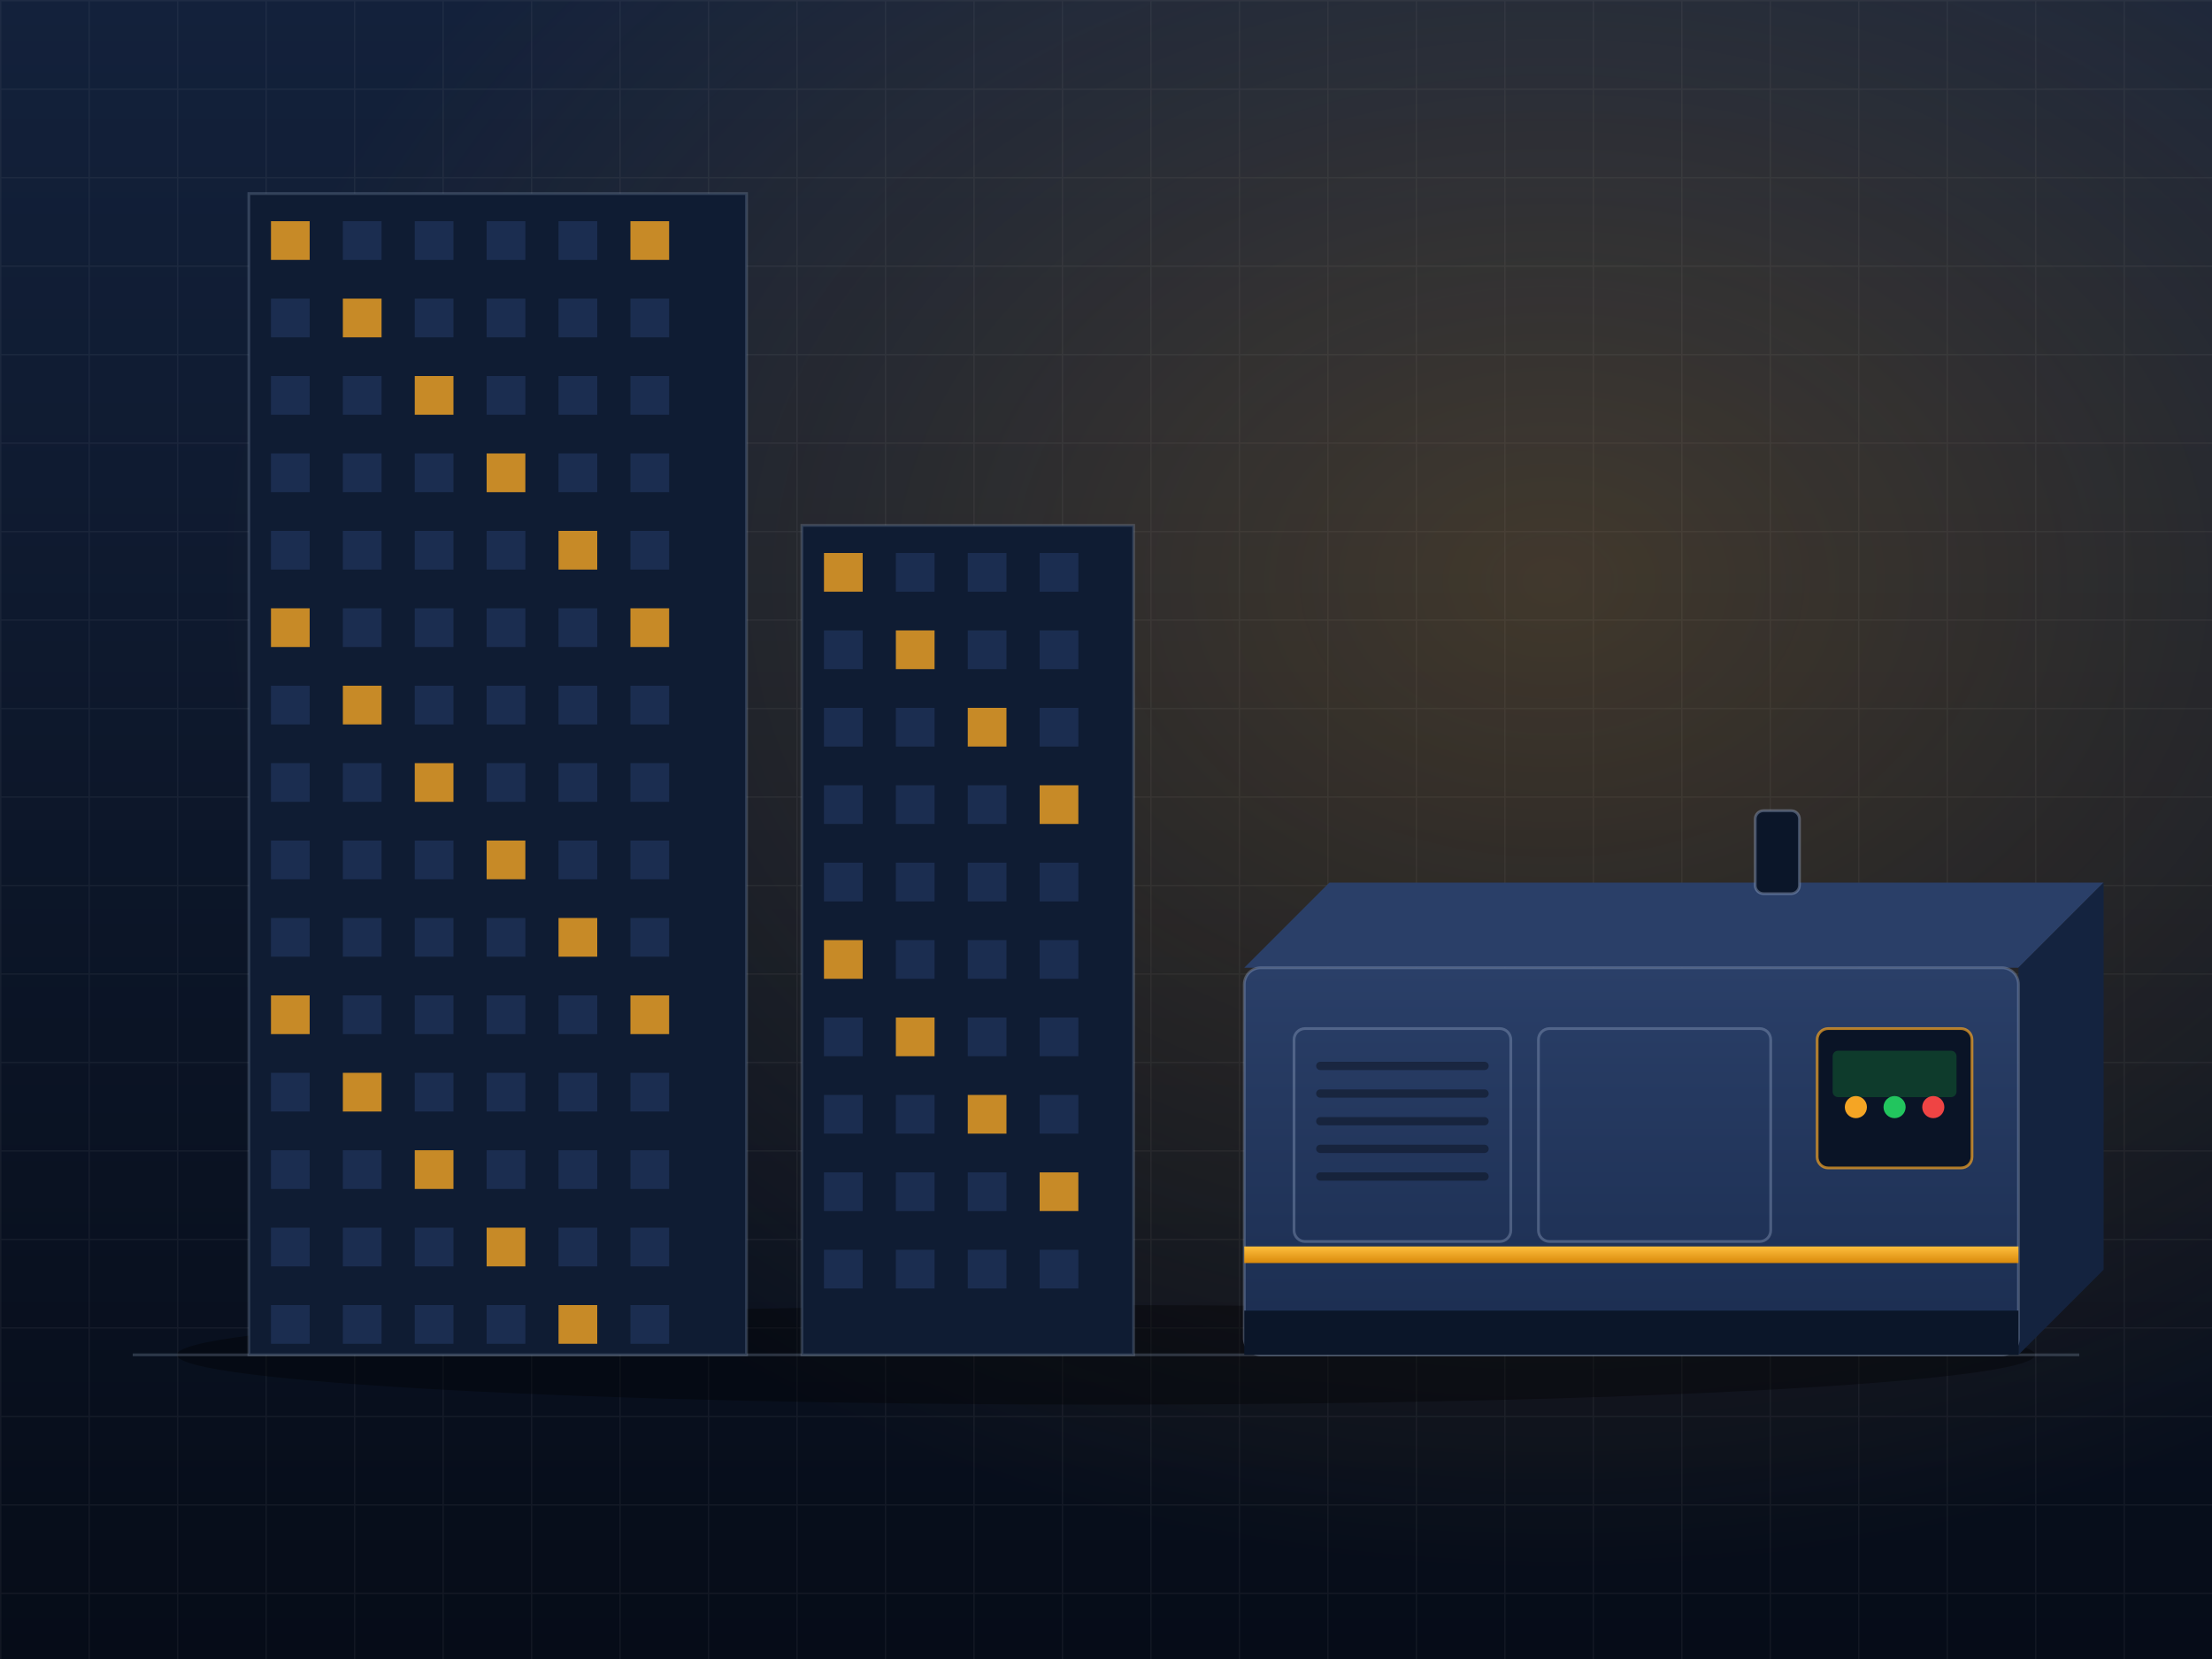
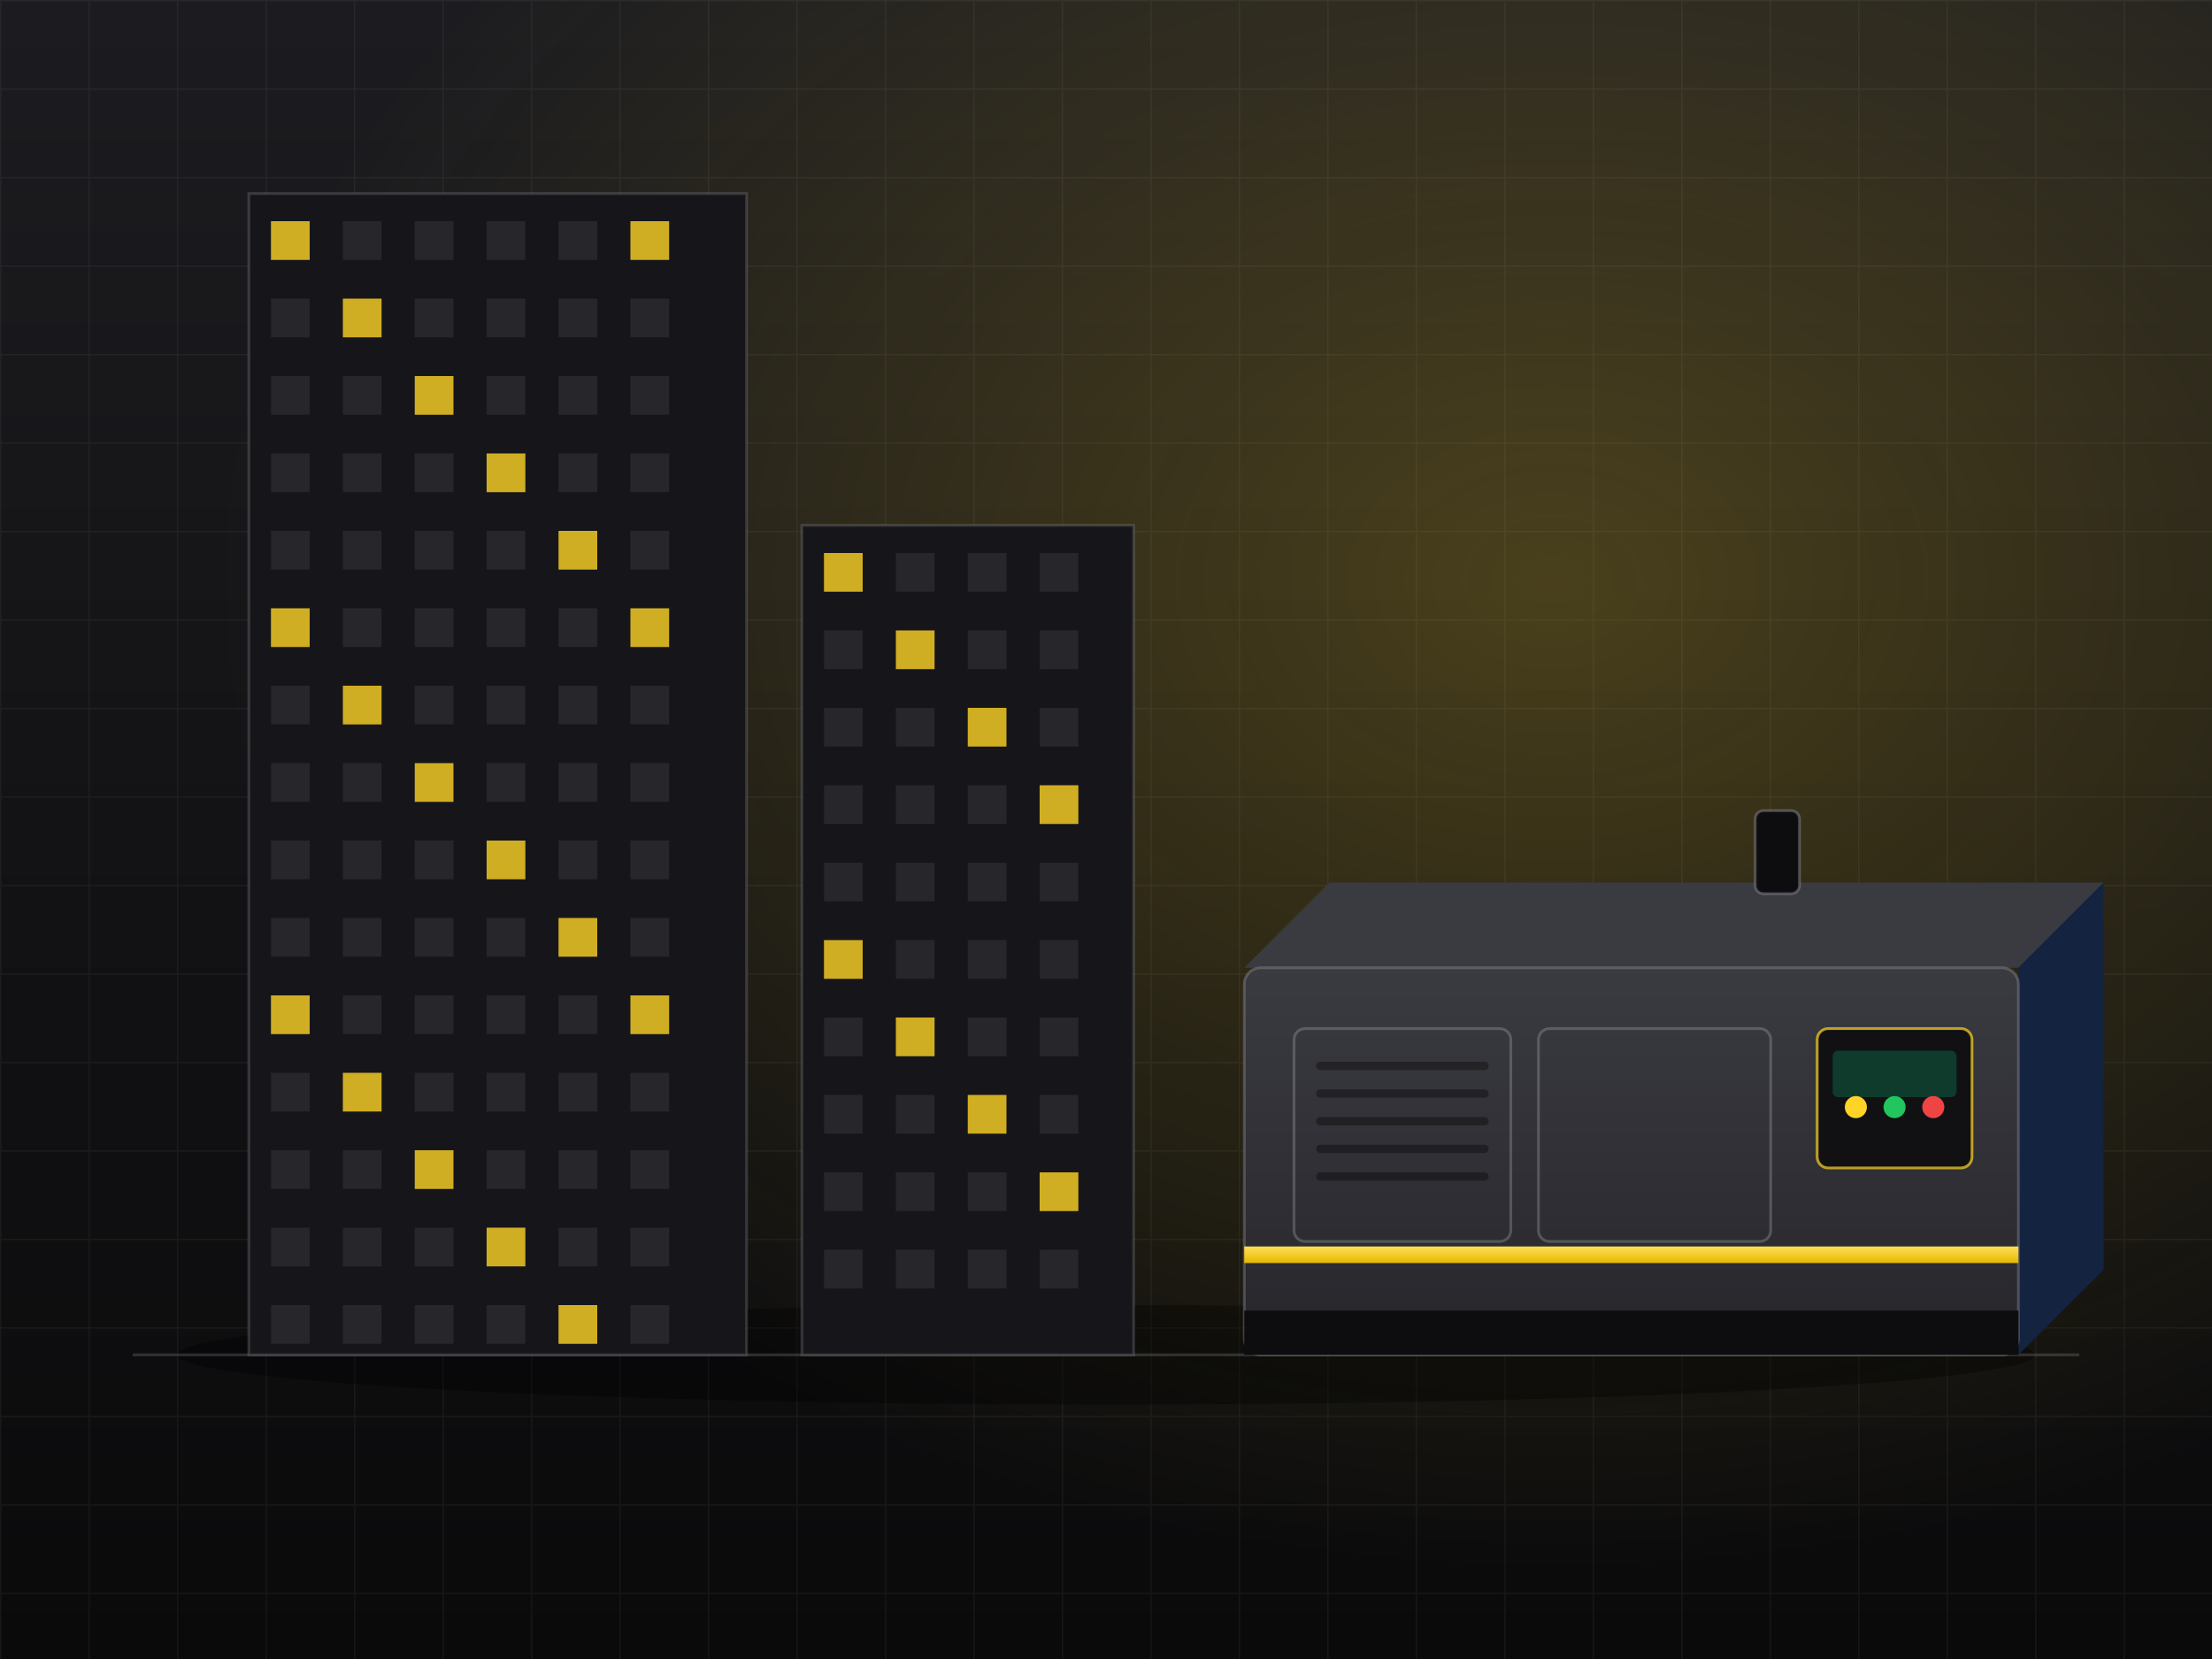
<svg xmlns="http://www.w3.org/2000/svg" viewBox="0 0 800 600" width="800" height="600">
  <defs>
    <linearGradient id="bg" x1="0" y1="0" x2="0" y2="1">
-       <stop offset="0" stop-color="#13213b" />
-       <stop offset="1" stop-color="#060c18" />
+       <stop offset="0" stop-color="#1c1c20" />
+       <stop offset="1" stop-color="#0a0a0b" />
    </linearGradient>
    <radialGradient id="gl" cx="0.7" cy="0.35" r="0.6">
-       <stop offset="0" stop-color="#f5a524" stop-opacity=".22" />
-       <stop offset="1" stop-color="#f5a524" stop-opacity="0" />
+       <stop offset="0" stop-color="#ffd426" stop-opacity=".22" />
+       <stop offset="1" stop-color="#ffd426" stop-opacity="0" />
    </radialGradient>
    <pattern id="grid" width="32" height="32" patternUnits="userSpaceOnUse">
      <path d="M32 0H0V32" fill="none" stroke="#fff" stroke-opacity=".05" />
    </pattern>
    <linearGradient id="steel" x1="0" y1="0" x2="0" y2="1">
-       <stop offset="0" stop-color="#2a3f68" />
-       <stop offset="1" stop-color="#1b2d50" />
+       <stop offset="0" stop-color="#3a3a41" />
+       <stop offset="1" stop-color="#26262b" />
    </linearGradient>
    <linearGradient id="amber" x1="0" y1="0" x2="0" y2="1">
-       <stop offset="0" stop-color="#ffbe3d" />
-       <stop offset="1" stop-color="#d98a0b" />
+       <stop offset="0" stop-color="#ffdf58" />
+       <stop offset="1" stop-color="#e6b800" />
    </linearGradient>
  </defs>
  <rect width="800" height="600" fill="url(#bg)" />
  <rect width="800" height="600" fill="url(#grid)" />
  <rect width="800" height="600" fill="url(#gl)" />
  <ellipse cx="400.0" cy="490" rx="336.0" ry="18" fill="#000" opacity=".35" />
-   <line x1="48.0" x2="752.0" y1="490" y2="490" stroke="#9fb0cf" stroke-opacity=".25" />
-   <rect x="90" y="70" width="180" height="420" fill="#0f1c33" stroke="#9fb0cf" stroke-opacity=".25" />
-   <rect x="98" y="80" width="14" height="14" fill="#f5a524" opacity="0.8" />
-   <rect x="124" y="80" width="14" height="14" fill="#1b2d50" opacity="1" />
-   <rect x="150" y="80" width="14" height="14" fill="#1b2d50" opacity="1" />
-   <rect x="176" y="80" width="14" height="14" fill="#1b2d50" opacity="1" />
-   <rect x="202" y="80" width="14" height="14" fill="#1b2d50" opacity="1" />
-   <rect x="228" y="80" width="14" height="14" fill="#f5a524" opacity="0.8" />
-   <rect x="98" y="108" width="14" height="14" fill="#1b2d50" opacity="1" />
-   <rect x="124" y="108" width="14" height="14" fill="#f5a524" opacity="0.8" />
-   <rect x="150" y="108" width="14" height="14" fill="#1b2d50" opacity="1" />
-   <rect x="176" y="108" width="14" height="14" fill="#1b2d50" opacity="1" />
-   <rect x="202" y="108" width="14" height="14" fill="#1b2d50" opacity="1" />
-   <rect x="228" y="108" width="14" height="14" fill="#1b2d50" opacity="1" />
-   <rect x="98" y="136" width="14" height="14" fill="#1b2d50" opacity="1" />
-   <rect x="124" y="136" width="14" height="14" fill="#1b2d50" opacity="1" />
-   <rect x="150" y="136" width="14" height="14" fill="#f5a524" opacity="0.8" />
-   <rect x="176" y="136" width="14" height="14" fill="#1b2d50" opacity="1" />
-   <rect x="202" y="136" width="14" height="14" fill="#1b2d50" opacity="1" />
-   <rect x="228" y="136" width="14" height="14" fill="#1b2d50" opacity="1" />
-   <rect x="98" y="164" width="14" height="14" fill="#1b2d50" opacity="1" />
-   <rect x="124" y="164" width="14" height="14" fill="#1b2d50" opacity="1" />
-   <rect x="150" y="164" width="14" height="14" fill="#1b2d50" opacity="1" />
-   <rect x="176" y="164" width="14" height="14" fill="#f5a524" opacity="0.8" />
-   <rect x="202" y="164" width="14" height="14" fill="#1b2d50" opacity="1" />
-   <rect x="228" y="164" width="14" height="14" fill="#1b2d50" opacity="1" />
-   <rect x="98" y="192" width="14" height="14" fill="#1b2d50" opacity="1" />
-   <rect x="124" y="192" width="14" height="14" fill="#1b2d50" opacity="1" />
-   <rect x="150" y="192" width="14" height="14" fill="#1b2d50" opacity="1" />
-   <rect x="176" y="192" width="14" height="14" fill="#1b2d50" opacity="1" />
-   <rect x="202" y="192" width="14" height="14" fill="#f5a524" opacity="0.8" />
-   <rect x="228" y="192" width="14" height="14" fill="#1b2d50" opacity="1" />
-   <rect x="98" y="220" width="14" height="14" fill="#f5a524" opacity="0.8" />
-   <rect x="124" y="220" width="14" height="14" fill="#1b2d50" opacity="1" />
-   <rect x="150" y="220" width="14" height="14" fill="#1b2d50" opacity="1" />
-   <rect x="176" y="220" width="14" height="14" fill="#1b2d50" opacity="1" />
-   <rect x="202" y="220" width="14" height="14" fill="#1b2d50" opacity="1" />
-   <rect x="228" y="220" width="14" height="14" fill="#f5a524" opacity="0.8" />
-   <rect x="98" y="248" width="14" height="14" fill="#1b2d50" opacity="1" />
-   <rect x="124" y="248" width="14" height="14" fill="#f5a524" opacity="0.8" />
-   <rect x="150" y="248" width="14" height="14" fill="#1b2d50" opacity="1" />
-   <rect x="176" y="248" width="14" height="14" fill="#1b2d50" opacity="1" />
-   <rect x="202" y="248" width="14" height="14" fill="#1b2d50" opacity="1" />
-   <rect x="228" y="248" width="14" height="14" fill="#1b2d50" opacity="1" />
-   <rect x="98" y="276" width="14" height="14" fill="#1b2d50" opacity="1" />
-   <rect x="124" y="276" width="14" height="14" fill="#1b2d50" opacity="1" />
-   <rect x="150" y="276" width="14" height="14" fill="#f5a524" opacity="0.8" />
-   <rect x="176" y="276" width="14" height="14" fill="#1b2d50" opacity="1" />
-   <rect x="202" y="276" width="14" height="14" fill="#1b2d50" opacity="1" />
-   <rect x="228" y="276" width="14" height="14" fill="#1b2d50" opacity="1" />
-   <rect x="98" y="304" width="14" height="14" fill="#1b2d50" opacity="1" />
-   <rect x="124" y="304" width="14" height="14" fill="#1b2d50" opacity="1" />
-   <rect x="150" y="304" width="14" height="14" fill="#1b2d50" opacity="1" />
-   <rect x="176" y="304" width="14" height="14" fill="#f5a524" opacity="0.8" />
-   <rect x="202" y="304" width="14" height="14" fill="#1b2d50" opacity="1" />
-   <rect x="228" y="304" width="14" height="14" fill="#1b2d50" opacity="1" />
-   <rect x="98" y="332" width="14" height="14" fill="#1b2d50" opacity="1" />
-   <rect x="124" y="332" width="14" height="14" fill="#1b2d50" opacity="1" />
-   <rect x="150" y="332" width="14" height="14" fill="#1b2d50" opacity="1" />
-   <rect x="176" y="332" width="14" height="14" fill="#1b2d50" opacity="1" />
-   <rect x="202" y="332" width="14" height="14" fill="#f5a524" opacity="0.8" />
-   <rect x="228" y="332" width="14" height="14" fill="#1b2d50" opacity="1" />
-   <rect x="98" y="360" width="14" height="14" fill="#f5a524" opacity="0.8" />
-   <rect x="124" y="360" width="14" height="14" fill="#1b2d50" opacity="1" />
-   <rect x="150" y="360" width="14" height="14" fill="#1b2d50" opacity="1" />
-   <rect x="176" y="360" width="14" height="14" fill="#1b2d50" opacity="1" />
-   <rect x="202" y="360" width="14" height="14" fill="#1b2d50" opacity="1" />
-   <rect x="228" y="360" width="14" height="14" fill="#f5a524" opacity="0.8" />
-   <rect x="98" y="388" width="14" height="14" fill="#1b2d50" opacity="1" />
-   <rect x="124" y="388" width="14" height="14" fill="#f5a524" opacity="0.8" />
-   <rect x="150" y="388" width="14" height="14" fill="#1b2d50" opacity="1" />
-   <rect x="176" y="388" width="14" height="14" fill="#1b2d50" opacity="1" />
-   <rect x="202" y="388" width="14" height="14" fill="#1b2d50" opacity="1" />
-   <rect x="228" y="388" width="14" height="14" fill="#1b2d50" opacity="1" />
-   <rect x="98" y="416" width="14" height="14" fill="#1b2d50" opacity="1" />
-   <rect x="124" y="416" width="14" height="14" fill="#1b2d50" opacity="1" />
-   <rect x="150" y="416" width="14" height="14" fill="#f5a524" opacity="0.8" />
-   <rect x="176" y="416" width="14" height="14" fill="#1b2d50" opacity="1" />
-   <rect x="202" y="416" width="14" height="14" fill="#1b2d50" opacity="1" />
-   <rect x="228" y="416" width="14" height="14" fill="#1b2d50" opacity="1" />
-   <rect x="98" y="444" width="14" height="14" fill="#1b2d50" opacity="1" />
-   <rect x="124" y="444" width="14" height="14" fill="#1b2d50" opacity="1" />
-   <rect x="150" y="444" width="14" height="14" fill="#1b2d50" opacity="1" />
-   <rect x="176" y="444" width="14" height="14" fill="#f5a524" opacity="0.8" />
-   <rect x="202" y="444" width="14" height="14" fill="#1b2d50" opacity="1" />
-   <rect x="228" y="444" width="14" height="14" fill="#1b2d50" opacity="1" />
-   <rect x="98" y="472" width="14" height="14" fill="#1b2d50" opacity="1" />
-   <rect x="124" y="472" width="14" height="14" fill="#1b2d50" opacity="1" />
-   <rect x="150" y="472" width="14" height="14" fill="#1b2d50" opacity="1" />
-   <rect x="176" y="472" width="14" height="14" fill="#1b2d50" opacity="1" />
-   <rect x="202" y="472" width="14" height="14" fill="#f5a524" opacity="0.8" />
-   <rect x="228" y="472" width="14" height="14" fill="#1b2d50" opacity="1" />
-   <rect x="290" y="190" width="120" height="300" fill="#0f1c33" stroke="#9fb0cf" stroke-opacity=".25" />
-   <rect x="298" y="200" width="14" height="14" fill="#f5a524" opacity="0.8" />
-   <rect x="324" y="200" width="14" height="14" fill="#1b2d50" opacity="1" />
-   <rect x="350" y="200" width="14" height="14" fill="#1b2d50" opacity="1" />
-   <rect x="376" y="200" width="14" height="14" fill="#1b2d50" opacity="1" />
-   <rect x="298" y="228" width="14" height="14" fill="#1b2d50" opacity="1" />
-   <rect x="324" y="228" width="14" height="14" fill="#f5a524" opacity="0.8" />
-   <rect x="350" y="228" width="14" height="14" fill="#1b2d50" opacity="1" />
-   <rect x="376" y="228" width="14" height="14" fill="#1b2d50" opacity="1" />
-   <rect x="298" y="256" width="14" height="14" fill="#1b2d50" opacity="1" />
-   <rect x="324" y="256" width="14" height="14" fill="#1b2d50" opacity="1" />
-   <rect x="350" y="256" width="14" height="14" fill="#f5a524" opacity="0.8" />
-   <rect x="376" y="256" width="14" height="14" fill="#1b2d50" opacity="1" />
-   <rect x="298" y="284" width="14" height="14" fill="#1b2d50" opacity="1" />
-   <rect x="324" y="284" width="14" height="14" fill="#1b2d50" opacity="1" />
-   <rect x="350" y="284" width="14" height="14" fill="#1b2d50" opacity="1" />
-   <rect x="376" y="284" width="14" height="14" fill="#f5a524" opacity="0.8" />
-   <rect x="298" y="312" width="14" height="14" fill="#1b2d50" opacity="1" />
-   <rect x="324" y="312" width="14" height="14" fill="#1b2d50" opacity="1" />
-   <rect x="350" y="312" width="14" height="14" fill="#1b2d50" opacity="1" />
-   <rect x="376" y="312" width="14" height="14" fill="#1b2d50" opacity="1" />
-   <rect x="298" y="340" width="14" height="14" fill="#f5a524" opacity="0.8" />
-   <rect x="324" y="340" width="14" height="14" fill="#1b2d50" opacity="1" />
-   <rect x="350" y="340" width="14" height="14" fill="#1b2d50" opacity="1" />
-   <rect x="376" y="340" width="14" height="14" fill="#1b2d50" opacity="1" />
-   <rect x="298" y="368" width="14" height="14" fill="#1b2d50" opacity="1" />
-   <rect x="324" y="368" width="14" height="14" fill="#f5a524" opacity="0.8" />
-   <rect x="350" y="368" width="14" height="14" fill="#1b2d50" opacity="1" />
-   <rect x="376" y="368" width="14" height="14" fill="#1b2d50" opacity="1" />
-   <rect x="298" y="396" width="14" height="14" fill="#1b2d50" opacity="1" />
-   <rect x="324" y="396" width="14" height="14" fill="#1b2d50" opacity="1" />
-   <rect x="350" y="396" width="14" height="14" fill="#f5a524" opacity="0.8" />
-   <rect x="376" y="396" width="14" height="14" fill="#1b2d50" opacity="1" />
-   <rect x="298" y="424" width="14" height="14" fill="#1b2d50" opacity="1" />
-   <rect x="324" y="424" width="14" height="14" fill="#1b2d50" opacity="1" />
-   <rect x="350" y="424" width="14" height="14" fill="#1b2d50" opacity="1" />
-   <rect x="376" y="424" width="14" height="14" fill="#f5a524" opacity="0.8" />
-   <rect x="298" y="452" width="14" height="14" fill="#1b2d50" opacity="1" />
-   <rect x="324" y="452" width="14" height="14" fill="#1b2d50" opacity="1" />
-   <rect x="350" y="452" width="14" height="14" fill="#1b2d50" opacity="1" />
-   <rect x="376" y="452" width="14" height="14" fill="#1b2d50" opacity="1" />
+   <line x1="48.0" x2="752.0" y1="490" y2="490" stroke="#a1a1aa" stroke-opacity=".25" />
+   <rect x="90" y="70" width="180" height="420" fill="#16161a" stroke="#a1a1aa" stroke-opacity=".25" />
+   <rect x="98" y="80" width="14" height="14" fill="#ffd426" opacity="0.8" />
+   <rect x="124" y="80" width="14" height="14" fill="#26262b" opacity="1" />
+   <rect x="150" y="80" width="14" height="14" fill="#26262b" opacity="1" />
+   <rect x="176" y="80" width="14" height="14" fill="#26262b" opacity="1" />
+   <rect x="202" y="80" width="14" height="14" fill="#26262b" opacity="1" />
+   <rect x="228" y="80" width="14" height="14" fill="#ffd426" opacity="0.8" />
+   <rect x="98" y="108" width="14" height="14" fill="#26262b" opacity="1" />
+   <rect x="124" y="108" width="14" height="14" fill="#ffd426" opacity="0.8" />
+   <rect x="150" y="108" width="14" height="14" fill="#26262b" opacity="1" />
+   <rect x="176" y="108" width="14" height="14" fill="#26262b" opacity="1" />
+   <rect x="202" y="108" width="14" height="14" fill="#26262b" opacity="1" />
+   <rect x="228" y="108" width="14" height="14" fill="#26262b" opacity="1" />
+   <rect x="98" y="136" width="14" height="14" fill="#26262b" opacity="1" />
+   <rect x="124" y="136" width="14" height="14" fill="#26262b" opacity="1" />
+   <rect x="150" y="136" width="14" height="14" fill="#ffd426" opacity="0.8" />
+   <rect x="176" y="136" width="14" height="14" fill="#26262b" opacity="1" />
+   <rect x="202" y="136" width="14" height="14" fill="#26262b" opacity="1" />
+   <rect x="228" y="136" width="14" height="14" fill="#26262b" opacity="1" />
+   <rect x="98" y="164" width="14" height="14" fill="#26262b" opacity="1" />
+   <rect x="124" y="164" width="14" height="14" fill="#26262b" opacity="1" />
+   <rect x="150" y="164" width="14" height="14" fill="#26262b" opacity="1" />
+   <rect x="176" y="164" width="14" height="14" fill="#ffd426" opacity="0.8" />
+   <rect x="202" y="164" width="14" height="14" fill="#26262b" opacity="1" />
+   <rect x="228" y="164" width="14" height="14" fill="#26262b" opacity="1" />
+   <rect x="98" y="192" width="14" height="14" fill="#26262b" opacity="1" />
+   <rect x="124" y="192" width="14" height="14" fill="#26262b" opacity="1" />
+   <rect x="150" y="192" width="14" height="14" fill="#26262b" opacity="1" />
+   <rect x="176" y="192" width="14" height="14" fill="#26262b" opacity="1" />
+   <rect x="202" y="192" width="14" height="14" fill="#ffd426" opacity="0.8" />
+   <rect x="228" y="192" width="14" height="14" fill="#26262b" opacity="1" />
+   <rect x="98" y="220" width="14" height="14" fill="#ffd426" opacity="0.8" />
+   <rect x="124" y="220" width="14" height="14" fill="#26262b" opacity="1" />
+   <rect x="150" y="220" width="14" height="14" fill="#26262b" opacity="1" />
+   <rect x="176" y="220" width="14" height="14" fill="#26262b" opacity="1" />
+   <rect x="202" y="220" width="14" height="14" fill="#26262b" opacity="1" />
+   <rect x="228" y="220" width="14" height="14" fill="#ffd426" opacity="0.8" />
+   <rect x="98" y="248" width="14" height="14" fill="#26262b" opacity="1" />
+   <rect x="124" y="248" width="14" height="14" fill="#ffd426" opacity="0.8" />
+   <rect x="150" y="248" width="14" height="14" fill="#26262b" opacity="1" />
+   <rect x="176" y="248" width="14" height="14" fill="#26262b" opacity="1" />
+   <rect x="202" y="248" width="14" height="14" fill="#26262b" opacity="1" />
+   <rect x="228" y="248" width="14" height="14" fill="#26262b" opacity="1" />
+   <rect x="98" y="276" width="14" height="14" fill="#26262b" opacity="1" />
+   <rect x="124" y="276" width="14" height="14" fill="#26262b" opacity="1" />
+   <rect x="150" y="276" width="14" height="14" fill="#ffd426" opacity="0.8" />
+   <rect x="176" y="276" width="14" height="14" fill="#26262b" opacity="1" />
+   <rect x="202" y="276" width="14" height="14" fill="#26262b" opacity="1" />
+   <rect x="228" y="276" width="14" height="14" fill="#26262b" opacity="1" />
+   <rect x="98" y="304" width="14" height="14" fill="#26262b" opacity="1" />
+   <rect x="124" y="304" width="14" height="14" fill="#26262b" opacity="1" />
+   <rect x="150" y="304" width="14" height="14" fill="#26262b" opacity="1" />
+   <rect x="176" y="304" width="14" height="14" fill="#ffd426" opacity="0.8" />
+   <rect x="202" y="304" width="14" height="14" fill="#26262b" opacity="1" />
+   <rect x="228" y="304" width="14" height="14" fill="#26262b" opacity="1" />
+   <rect x="98" y="332" width="14" height="14" fill="#26262b" opacity="1" />
+   <rect x="124" y="332" width="14" height="14" fill="#26262b" opacity="1" />
+   <rect x="150" y="332" width="14" height="14" fill="#26262b" opacity="1" />
+   <rect x="176" y="332" width="14" height="14" fill="#26262b" opacity="1" />
+   <rect x="202" y="332" width="14" height="14" fill="#ffd426" opacity="0.8" />
+   <rect x="228" y="332" width="14" height="14" fill="#26262b" opacity="1" />
+   <rect x="98" y="360" width="14" height="14" fill="#ffd426" opacity="0.8" />
+   <rect x="124" y="360" width="14" height="14" fill="#26262b" opacity="1" />
+   <rect x="150" y="360" width="14" height="14" fill="#26262b" opacity="1" />
+   <rect x="176" y="360" width="14" height="14" fill="#26262b" opacity="1" />
+   <rect x="202" y="360" width="14" height="14" fill="#26262b" opacity="1" />
+   <rect x="228" y="360" width="14" height="14" fill="#ffd426" opacity="0.8" />
+   <rect x="98" y="388" width="14" height="14" fill="#26262b" opacity="1" />
+   <rect x="124" y="388" width="14" height="14" fill="#ffd426" opacity="0.8" />
+   <rect x="150" y="388" width="14" height="14" fill="#26262b" opacity="1" />
+   <rect x="176" y="388" width="14" height="14" fill="#26262b" opacity="1" />
+   <rect x="202" y="388" width="14" height="14" fill="#26262b" opacity="1" />
+   <rect x="228" y="388" width="14" height="14" fill="#26262b" opacity="1" />
+   <rect x="98" y="416" width="14" height="14" fill="#26262b" opacity="1" />
+   <rect x="124" y="416" width="14" height="14" fill="#26262b" opacity="1" />
+   <rect x="150" y="416" width="14" height="14" fill="#ffd426" opacity="0.8" />
+   <rect x="176" y="416" width="14" height="14" fill="#26262b" opacity="1" />
+   <rect x="202" y="416" width="14" height="14" fill="#26262b" opacity="1" />
+   <rect x="228" y="416" width="14" height="14" fill="#26262b" opacity="1" />
+   <rect x="98" y="444" width="14" height="14" fill="#26262b" opacity="1" />
+   <rect x="124" y="444" width="14" height="14" fill="#26262b" opacity="1" />
+   <rect x="150" y="444" width="14" height="14" fill="#26262b" opacity="1" />
+   <rect x="176" y="444" width="14" height="14" fill="#ffd426" opacity="0.8" />
+   <rect x="202" y="444" width="14" height="14" fill="#26262b" opacity="1" />
+   <rect x="228" y="444" width="14" height="14" fill="#26262b" opacity="1" />
+   <rect x="98" y="472" width="14" height="14" fill="#26262b" opacity="1" />
+   <rect x="124" y="472" width="14" height="14" fill="#26262b" opacity="1" />
+   <rect x="150" y="472" width="14" height="14" fill="#26262b" opacity="1" />
+   <rect x="176" y="472" width="14" height="14" fill="#26262b" opacity="1" />
+   <rect x="202" y="472" width="14" height="14" fill="#ffd426" opacity="0.8" />
+   <rect x="228" y="472" width="14" height="14" fill="#26262b" opacity="1" />
+   <rect x="290" y="190" width="120" height="300" fill="#16161a" stroke="#a1a1aa" stroke-opacity=".25" />
+   <rect x="298" y="200" width="14" height="14" fill="#ffd426" opacity="0.8" />
+   <rect x="324" y="200" width="14" height="14" fill="#26262b" opacity="1" />
+   <rect x="350" y="200" width="14" height="14" fill="#26262b" opacity="1" />
+   <rect x="376" y="200" width="14" height="14" fill="#26262b" opacity="1" />
+   <rect x="298" y="228" width="14" height="14" fill="#26262b" opacity="1" />
+   <rect x="324" y="228" width="14" height="14" fill="#ffd426" opacity="0.8" />
+   <rect x="350" y="228" width="14" height="14" fill="#26262b" opacity="1" />
+   <rect x="376" y="228" width="14" height="14" fill="#26262b" opacity="1" />
+   <rect x="298" y="256" width="14" height="14" fill="#26262b" opacity="1" />
+   <rect x="324" y="256" width="14" height="14" fill="#26262b" opacity="1" />
+   <rect x="350" y="256" width="14" height="14" fill="#ffd426" opacity="0.8" />
+   <rect x="376" y="256" width="14" height="14" fill="#26262b" opacity="1" />
+   <rect x="298" y="284" width="14" height="14" fill="#26262b" opacity="1" />
+   <rect x="324" y="284" width="14" height="14" fill="#26262b" opacity="1" />
+   <rect x="350" y="284" width="14" height="14" fill="#26262b" opacity="1" />
+   <rect x="376" y="284" width="14" height="14" fill="#ffd426" opacity="0.8" />
+   <rect x="298" y="312" width="14" height="14" fill="#26262b" opacity="1" />
+   <rect x="324" y="312" width="14" height="14" fill="#26262b" opacity="1" />
+   <rect x="350" y="312" width="14" height="14" fill="#26262b" opacity="1" />
+   <rect x="376" y="312" width="14" height="14" fill="#26262b" opacity="1" />
+   <rect x="298" y="340" width="14" height="14" fill="#ffd426" opacity="0.8" />
+   <rect x="324" y="340" width="14" height="14" fill="#26262b" opacity="1" />
+   <rect x="350" y="340" width="14" height="14" fill="#26262b" opacity="1" />
+   <rect x="376" y="340" width="14" height="14" fill="#26262b" opacity="1" />
+   <rect x="298" y="368" width="14" height="14" fill="#26262b" opacity="1" />
+   <rect x="324" y="368" width="14" height="14" fill="#ffd426" opacity="0.8" />
+   <rect x="350" y="368" width="14" height="14" fill="#26262b" opacity="1" />
+   <rect x="376" y="368" width="14" height="14" fill="#26262b" opacity="1" />
+   <rect x="298" y="396" width="14" height="14" fill="#26262b" opacity="1" />
+   <rect x="324" y="396" width="14" height="14" fill="#26262b" opacity="1" />
+   <rect x="350" y="396" width="14" height="14" fill="#ffd426" opacity="0.8" />
+   <rect x="376" y="396" width="14" height="14" fill="#26262b" opacity="1" />
+   <rect x="298" y="424" width="14" height="14" fill="#26262b" opacity="1" />
+   <rect x="324" y="424" width="14" height="14" fill="#26262b" opacity="1" />
+   <rect x="350" y="424" width="14" height="14" fill="#26262b" opacity="1" />
+   <rect x="376" y="424" width="14" height="14" fill="#ffd426" opacity="0.8" />
+   <rect x="298" y="452" width="14" height="14" fill="#26262b" opacity="1" />
+   <rect x="324" y="452" width="14" height="14" fill="#26262b" opacity="1" />
+   <rect x="350" y="452" width="14" height="14" fill="#26262b" opacity="1" />
+   <rect x="376" y="452" width="14" height="14" fill="#26262b" opacity="1" />
  <g>
-     <polygon points="450,350 730,350 760.8,319.2 480.8,319.2" fill="#2a3f68" />
+     <polygon points="450,350 730,350 760.8,319.2 480.8,319.2" fill="#3a3a41" />
    <polygon points="730,350 760.8,319.2 760.8,459.2 730,490" fill="#14233f" />
-     <rect x="450" y="350" width="280" height="140" rx="6" fill="url(#steel)" stroke="#9fb0cf" stroke-opacity=".35" />
-     <rect x="450" y="474" width="280" height="16" fill="#0b1629" />
-     <rect x="468" y="372" width="78.4" height="77.0" rx="4" fill="none" stroke="#9fb0cf" stroke-opacity=".35" />
+     <rect x="450" y="350" width="280" height="140" rx="6" fill="url(#steel)" stroke="#a1a1aa" stroke-opacity=".35" />
+     <rect x="450" y="474" width="280" height="16" fill="#0d0d0f" />
+     <rect x="468" y="372" width="78.4" height="77.0" rx="4" fill="none" stroke="#a1a1aa" stroke-opacity=".35" />
    <rect x="476" y="384" width="62.4" height="3" rx="1.5" fill="#000" opacity=".35" />
    <rect x="476" y="394" width="62.4" height="3" rx="1.5" fill="#000" opacity=".35" />
    <rect x="476" y="404" width="62.4" height="3" rx="1.5" fill="#000" opacity=".35" />
    <rect x="476" y="414" width="62.4" height="3" rx="1.5" fill="#000" opacity=".35" />
    <rect x="476" y="424" width="62.4" height="3" rx="1.5" fill="#000" opacity=".35" />
-     <rect x="556.4" y="372" width="84.0" height="77.0" rx="4" fill="none" stroke="#9fb0cf" stroke-opacity=".35" />
-     <rect x="657.2" y="372" width="56.0" height="50.4" rx="4" fill="#0a1426" stroke="#f5a524" stroke-opacity=".7" />
+     <rect x="556.4" y="372" width="84.0" height="77.0" rx="4" fill="none" stroke="#a1a1aa" stroke-opacity=".35" />
+     <rect x="657.2" y="372" width="56.0" height="50.4" rx="4" fill="#111113" stroke="#ffd426" stroke-opacity=".7" />
    <rect x="662.8" y="380" width="44.8" height="16.8" rx="2" fill="#0e3b2c" />
-     <circle cx="671.2" cy="400.4" r="4" fill="#f5a524" />
+     <circle cx="671.2" cy="400.4" r="4" fill="#ffd426" />
    <circle cx="685.2" cy="400.4" r="4" fill="#22c55e" />
    <circle cx="699.2" cy="400.4" r="4" fill="#ef4444" />
    <rect x="450" y="450.8" width="280" height="6" fill="url(#amber)" />
-     <rect x="634.8" y="293.2" width="16" height="30" rx="3" fill="#0b1629" stroke="#9fb0cf" stroke-opacity=".4" />
+     <rect x="634.8" y="293.2" width="16" height="30" rx="3" fill="#0d0d0f" stroke="#a1a1aa" stroke-opacity=".4" />
  </g>
</svg>
